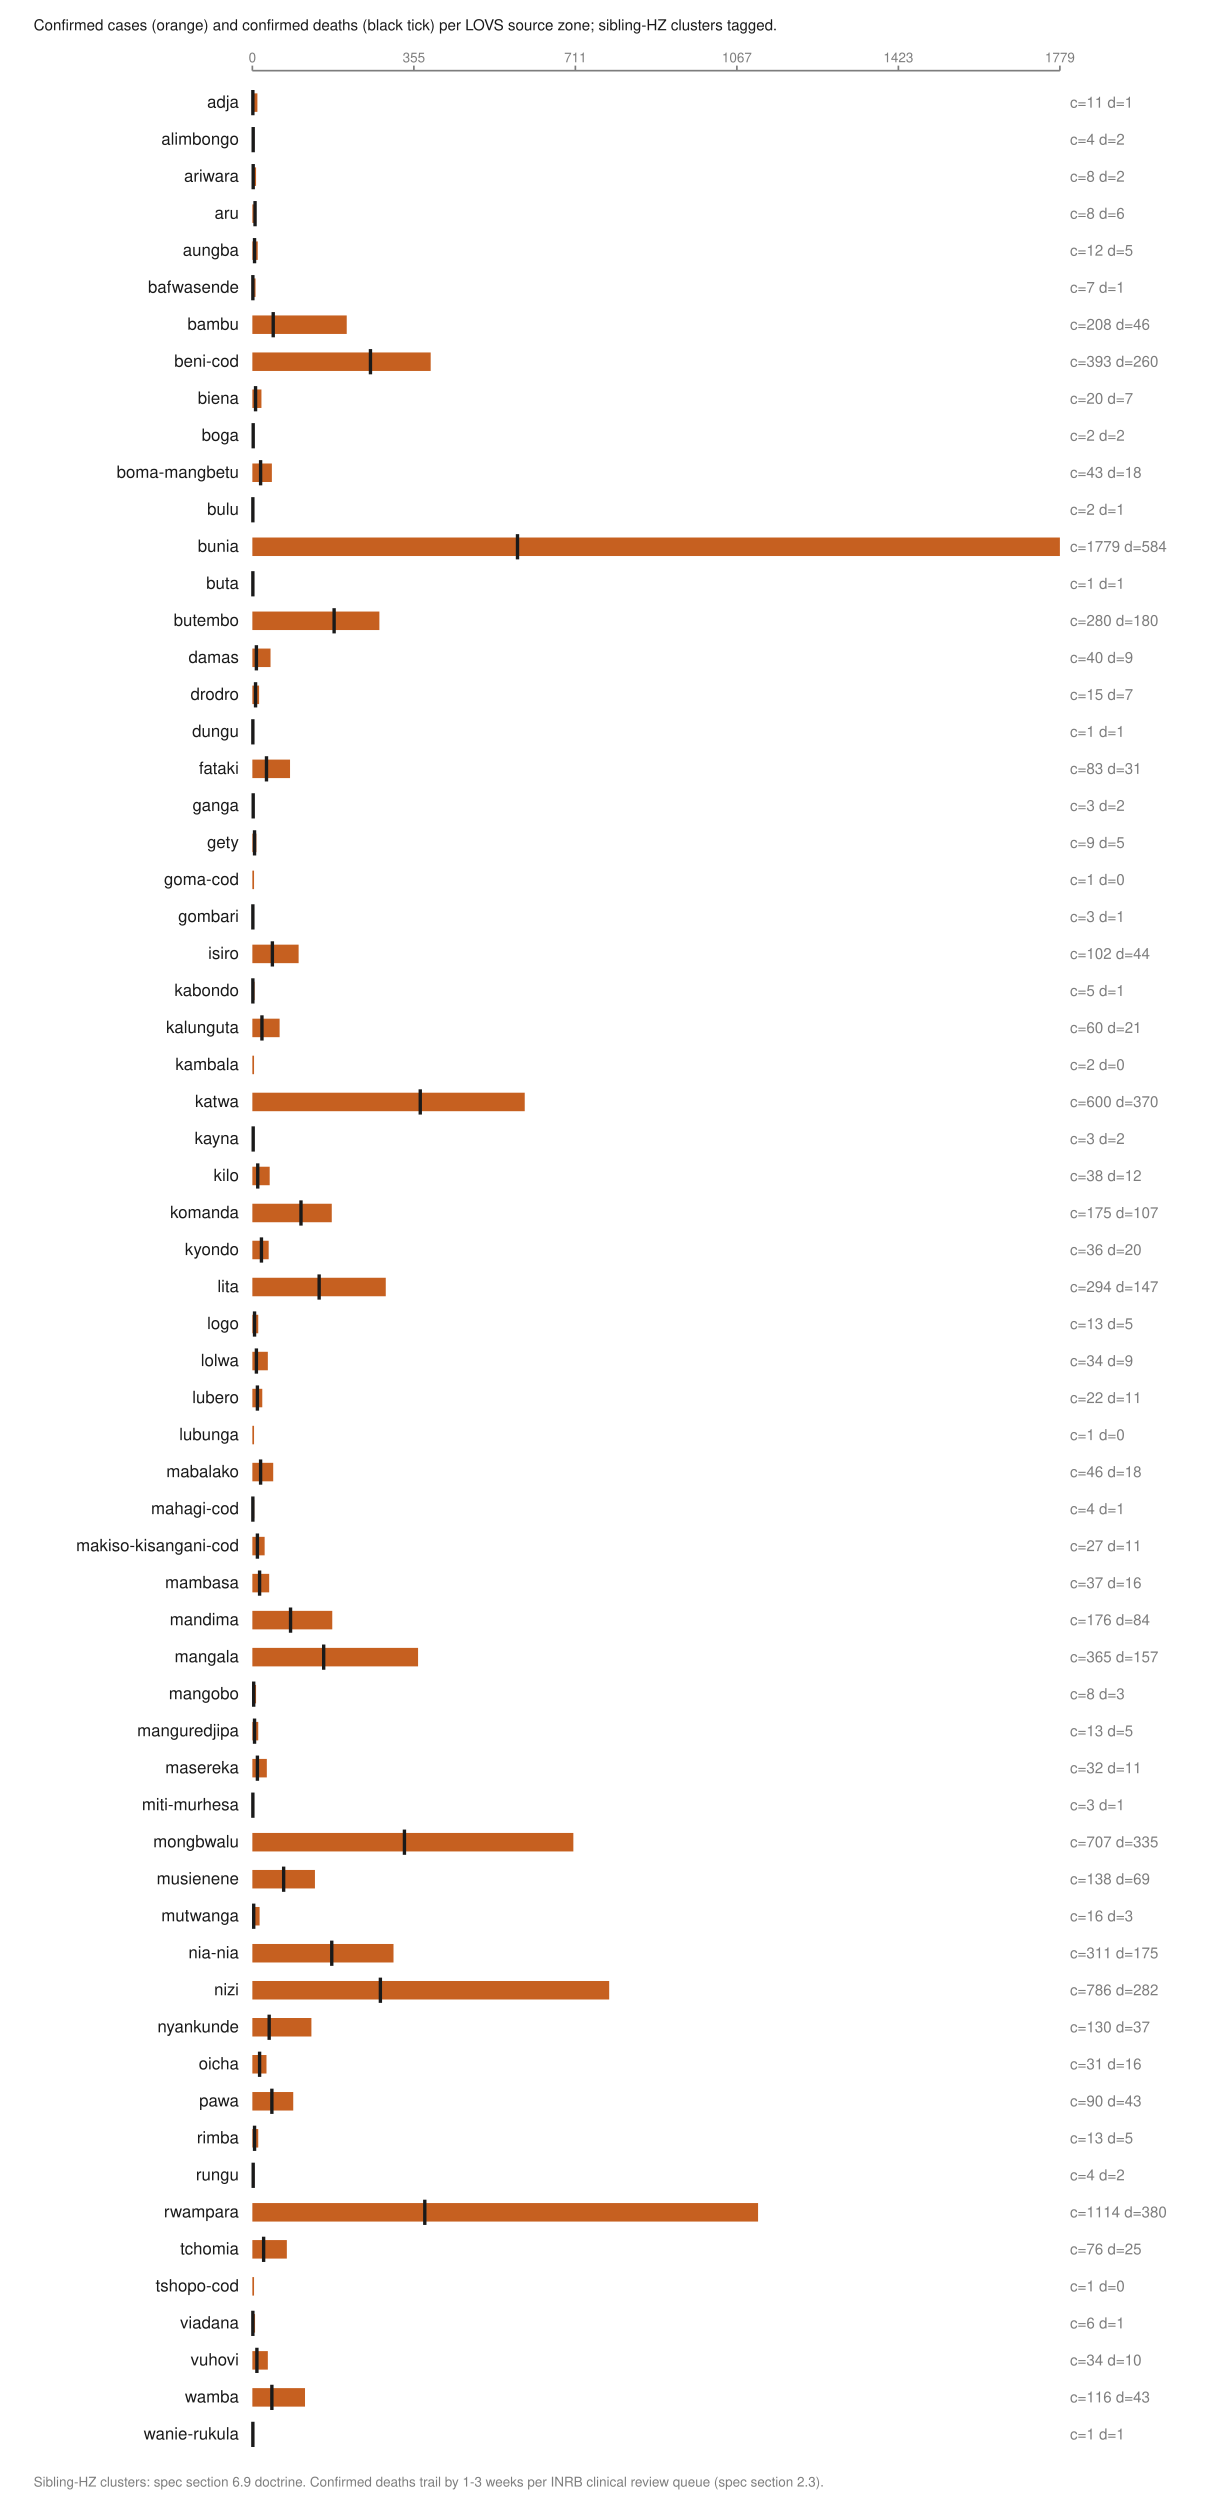
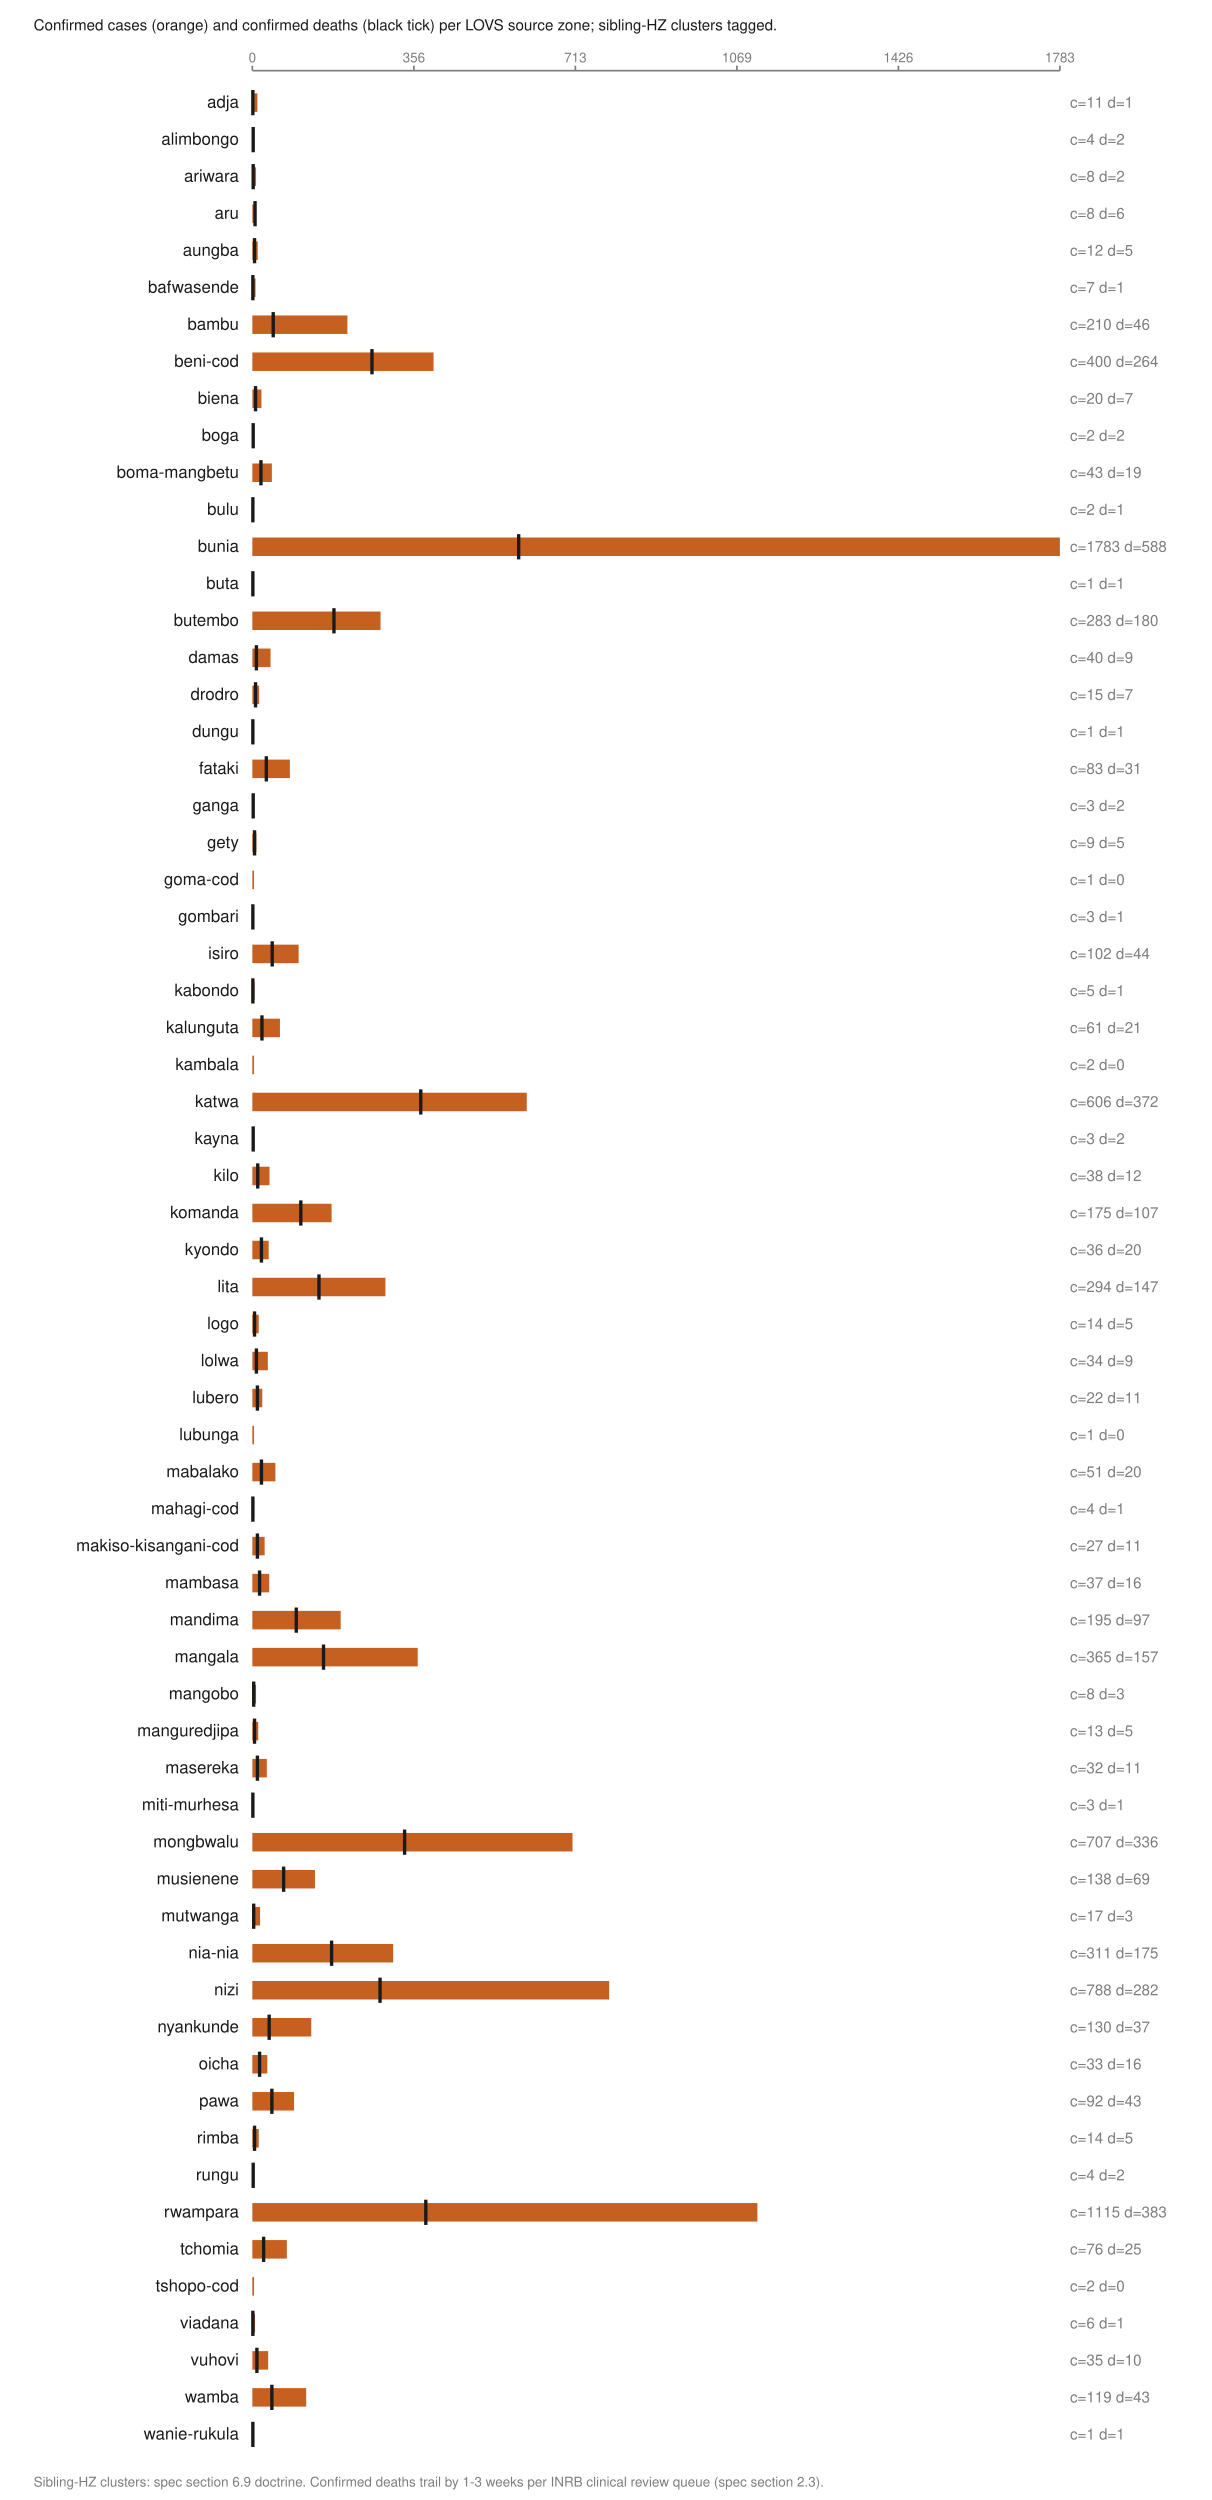
<svg xmlns="http://www.w3.org/2000/svg" viewBox="0 0 720 1486" width="720" height="1486" role="img" aria-labelledby="t">
  <text x="20.0" y="18.0" font-family="Helvetica,Arial,sans-serif" font-size="9" fill="#1a1a1a" font-weight="normal" text-anchor="start">Confirmed cases (orange) and confirmed deaths (black tick) per LOVS source zone; sibling-HZ clusters tagged.</text>
  <line x1="150.0" y1="42.0" x2="630.0" y2="42.0" stroke="#7d7d7d" stroke-width="1" />
  <line x1="150.0" y1="39.0" x2="150.0" y2="42.0" stroke="#7d7d7d" stroke-width="1" />
  <text x="150.0" y="37.0" font-family="Helvetica,Arial,sans-serif" font-size="8" fill="#7d7d7d" font-weight="normal" text-anchor="middle">0</text>
  <line x1="246.0" y1="39.0" x2="246.0" y2="42.0" stroke="#7d7d7d" stroke-width="1" />
-   <text x="246.0" y="37.0" font-family="Helvetica,Arial,sans-serif" font-size="8" fill="#7d7d7d" font-weight="normal" text-anchor="middle">355</text>
+   <text x="246.0" y="37.0" font-family="Helvetica,Arial,sans-serif" font-size="8" fill="#7d7d7d" font-weight="normal" text-anchor="middle">356</text>
  <line x1="342.0" y1="39.0" x2="342.0" y2="42.0" stroke="#7d7d7d" stroke-width="1" />
-   <text x="342.0" y="37.0" font-family="Helvetica,Arial,sans-serif" font-size="8" fill="#7d7d7d" font-weight="normal" text-anchor="middle">711</text>
+   <text x="342.0" y="37.0" font-family="Helvetica,Arial,sans-serif" font-size="8" fill="#7d7d7d" font-weight="normal" text-anchor="middle">713</text>
  <line x1="438.0" y1="39.0" x2="438.0" y2="42.0" stroke="#7d7d7d" stroke-width="1" />
-   <text x="438.0" y="37.0" font-family="Helvetica,Arial,sans-serif" font-size="8" fill="#7d7d7d" font-weight="normal" text-anchor="middle">1067</text>
+   <text x="438.0" y="37.0" font-family="Helvetica,Arial,sans-serif" font-size="8" fill="#7d7d7d" font-weight="normal" text-anchor="middle">1069</text>
  <line x1="534.0" y1="39.0" x2="534.0" y2="42.0" stroke="#7d7d7d" stroke-width="1" />
-   <text x="534.0" y="37.0" font-family="Helvetica,Arial,sans-serif" font-size="8" fill="#7d7d7d" font-weight="normal" text-anchor="middle">1423</text>
+   <text x="534.0" y="37.0" font-family="Helvetica,Arial,sans-serif" font-size="8" fill="#7d7d7d" font-weight="normal" text-anchor="middle">1426</text>
  <line x1="630.0" y1="39.0" x2="630.0" y2="42.0" stroke="#7d7d7d" stroke-width="1" />
-   <text x="630.0" y="37.0" font-family="Helvetica,Arial,sans-serif" font-size="8" fill="#7d7d7d" font-weight="normal" text-anchor="middle">1779</text>
+   <text x="630.0" y="37.0" font-family="Helvetica,Arial,sans-serif" font-size="8" fill="#7d7d7d" font-weight="normal" text-anchor="middle">1783</text>
  <text x="142.0" y="64.0" font-family="Helvetica,Arial,sans-serif" font-size="10" fill="#1a1a1a" font-weight="normal" text-anchor="end">adja</text>
  <rect x="150.0" y="55.5" width="3.0" height="11.0" fill="#c66020" />
  <line x1="150.3" y1="53.5" x2="150.3" y2="68.5" stroke="#1a1a1a" stroke-width="2" />
  <text x="636.0" y="64.0" font-family="Helvetica,Arial,sans-serif" font-size="9" fill="#7d7d7d" font-weight="normal" text-anchor="start">c=11 d=1</text>
  <text x="142.0" y="86.0" font-family="Helvetica,Arial,sans-serif" font-size="10" fill="#1a1a1a" font-weight="normal" text-anchor="end">alimbongo</text>
  <rect x="150.0" y="77.5" width="1.1" height="11.0" fill="#c66020" />
  <line x1="150.5" y1="75.5" x2="150.5" y2="90.5" stroke="#1a1a1a" stroke-width="2" />
  <text x="636.0" y="86.0" font-family="Helvetica,Arial,sans-serif" font-size="9" fill="#7d7d7d" font-weight="normal" text-anchor="start">c=4 d=2</text>
  <text x="142.0" y="108.0" font-family="Helvetica,Arial,sans-serif" font-size="10" fill="#1a1a1a" font-weight="normal" text-anchor="end">ariwara</text>
  <rect x="150.0" y="99.5" width="2.2" height="11.0" fill="#c66020" />
  <line x1="150.5" y1="97.5" x2="150.5" y2="112.5" stroke="#1a1a1a" stroke-width="2" />
  <text x="636.0" y="108.0" font-family="Helvetica,Arial,sans-serif" font-size="9" fill="#7d7d7d" font-weight="normal" text-anchor="start">c=8 d=2</text>
  <text x="142.0" y="130.0" font-family="Helvetica,Arial,sans-serif" font-size="10" fill="#1a1a1a" font-weight="normal" text-anchor="end">aru</text>
  <rect x="150.0" y="121.5" width="2.2" height="11.0" fill="#c66020" />
  <line x1="151.6" y1="119.5" x2="151.6" y2="134.5" stroke="#1a1a1a" stroke-width="2" />
  <text x="636.0" y="130.0" font-family="Helvetica,Arial,sans-serif" font-size="9" fill="#7d7d7d" font-weight="normal" text-anchor="start">c=8 d=6</text>
  <text x="142.0" y="152.0" font-family="Helvetica,Arial,sans-serif" font-size="10" fill="#1a1a1a" font-weight="normal" text-anchor="end">aungba</text>
  <rect x="150.0" y="143.5" width="3.2" height="11.0" fill="#c66020" />
  <line x1="151.3" y1="141.5" x2="151.3" y2="156.5" stroke="#1a1a1a" stroke-width="2" />
  <text x="636.0" y="152.0" font-family="Helvetica,Arial,sans-serif" font-size="9" fill="#7d7d7d" font-weight="normal" text-anchor="start">c=12 d=5</text>
  <text x="142.0" y="174.0" font-family="Helvetica,Arial,sans-serif" font-size="10" fill="#1a1a1a" font-weight="normal" text-anchor="end">bafwasende</text>
  <rect x="150.0" y="165.5" width="1.9" height="11.0" fill="#c66020" />
  <line x1="150.3" y1="163.5" x2="150.3" y2="178.5" stroke="#1a1a1a" stroke-width="2" />
  <text x="636.0" y="174.0" font-family="Helvetica,Arial,sans-serif" font-size="9" fill="#7d7d7d" font-weight="normal" text-anchor="start">c=7 d=1</text>
  <text x="142.0" y="196.0" font-family="Helvetica,Arial,sans-serif" font-size="10" fill="#1a1a1a" font-weight="normal" text-anchor="end">bambu</text>
-   <rect x="150.0" y="187.5" width="56.1" height="11.0" fill="#c66020" />
+   <rect x="150.0" y="187.5" width="56.5" height="11.0" fill="#c66020" />
  <line x1="162.4" y1="185.5" x2="162.4" y2="200.5" stroke="#1a1a1a" stroke-width="2" />
-   <text x="636.0" y="196.0" font-family="Helvetica,Arial,sans-serif" font-size="9" fill="#7d7d7d" font-weight="normal" text-anchor="start">c=208 d=46</text>
+   <text x="636.0" y="196.0" font-family="Helvetica,Arial,sans-serif" font-size="9" fill="#7d7d7d" font-weight="normal" text-anchor="start">c=210 d=46</text>
  <text x="142.0" y="218.0" font-family="Helvetica,Arial,sans-serif" font-size="10" fill="#1a1a1a" font-weight="normal" text-anchor="end">beni-cod</text>
-   <rect x="150.0" y="209.5" width="106.0" height="11.0" fill="#c66020" />
-   <line x1="220.2" y1="207.5" x2="220.2" y2="222.5" stroke="#1a1a1a" stroke-width="2" />
-   <text x="636.0" y="218.0" font-family="Helvetica,Arial,sans-serif" font-size="9" fill="#7d7d7d" font-weight="normal" text-anchor="start">c=393 d=260</text>
+   <rect x="150.0" y="209.5" width="107.7" height="11.0" fill="#c66020" />
+   <line x1="221.1" y1="207.5" x2="221.1" y2="222.5" stroke="#1a1a1a" stroke-width="2" />
+   <text x="636.0" y="218.0" font-family="Helvetica,Arial,sans-serif" font-size="9" fill="#7d7d7d" font-weight="normal" text-anchor="start">c=400 d=264</text>
  <text x="142.0" y="240.0" font-family="Helvetica,Arial,sans-serif" font-size="10" fill="#1a1a1a" font-weight="normal" text-anchor="end">biena</text>
  <rect x="150.0" y="231.5" width="5.4" height="11.0" fill="#c66020" />
  <line x1="151.9" y1="229.5" x2="151.9" y2="244.5" stroke="#1a1a1a" stroke-width="2" />
  <text x="636.0" y="240.0" font-family="Helvetica,Arial,sans-serif" font-size="9" fill="#7d7d7d" font-weight="normal" text-anchor="start">c=20 d=7</text>
  <text x="142.0" y="262.0" font-family="Helvetica,Arial,sans-serif" font-size="10" fill="#1a1a1a" font-weight="normal" text-anchor="end">boga</text>
  <rect x="150.0" y="253.5" width="1.0" height="11.0" fill="#c66020" />
  <line x1="150.5" y1="251.5" x2="150.5" y2="266.5" stroke="#1a1a1a" stroke-width="2" />
  <text x="636.0" y="262.0" font-family="Helvetica,Arial,sans-serif" font-size="9" fill="#7d7d7d" font-weight="normal" text-anchor="start">c=2 d=2</text>
  <text x="142.0" y="284.0" font-family="Helvetica,Arial,sans-serif" font-size="10" fill="#1a1a1a" font-weight="normal" text-anchor="end">boma-mangbetu</text>
  <rect x="150.0" y="275.5" width="11.6" height="11.0" fill="#c66020" />
-   <line x1="154.9" y1="273.5" x2="154.9" y2="288.5" stroke="#1a1a1a" stroke-width="2" />
-   <text x="636.0" y="284.0" font-family="Helvetica,Arial,sans-serif" font-size="9" fill="#7d7d7d" font-weight="normal" text-anchor="start">c=43 d=18</text>
+   <line x1="155.1" y1="273.5" x2="155.1" y2="288.5" stroke="#1a1a1a" stroke-width="2" />
+   <text x="636.0" y="284.0" font-family="Helvetica,Arial,sans-serif" font-size="9" fill="#7d7d7d" font-weight="normal" text-anchor="start">c=43 d=19</text>
  <text x="142.0" y="306.0" font-family="Helvetica,Arial,sans-serif" font-size="10" fill="#1a1a1a" font-weight="normal" text-anchor="end">bulu</text>
  <rect x="150.0" y="297.5" width="1.0" height="11.0" fill="#c66020" />
  <line x1="150.3" y1="295.5" x2="150.3" y2="310.5" stroke="#1a1a1a" stroke-width="2" />
  <text x="636.0" y="306.0" font-family="Helvetica,Arial,sans-serif" font-size="9" fill="#7d7d7d" font-weight="normal" text-anchor="start">c=2 d=1</text>
  <text x="142.0" y="328.0" font-family="Helvetica,Arial,sans-serif" font-size="10" fill="#1a1a1a" font-weight="normal" text-anchor="end">bunia</text>
  <rect x="150.0" y="319.5" width="480.0" height="11.0" fill="#c66020" />
-   <line x1="307.6" y1="317.5" x2="307.6" y2="332.5" stroke="#1a1a1a" stroke-width="2" />
-   <text x="636.0" y="328.0" font-family="Helvetica,Arial,sans-serif" font-size="9" fill="#7d7d7d" font-weight="normal" text-anchor="start">c=1779 d=584</text>
+   <line x1="308.3" y1="317.5" x2="308.3" y2="332.5" stroke="#1a1a1a" stroke-width="2" />
+   <text x="636.0" y="328.0" font-family="Helvetica,Arial,sans-serif" font-size="9" fill="#7d7d7d" font-weight="normal" text-anchor="start">c=1783 d=588</text>
  <text x="142.0" y="350.0" font-family="Helvetica,Arial,sans-serif" font-size="10" fill="#1a1a1a" font-weight="normal" text-anchor="end">buta</text>
  <rect x="150.0" y="341.5" width="1.0" height="11.0" fill="#c66020" />
  <line x1="150.3" y1="339.5" x2="150.3" y2="354.5" stroke="#1a1a1a" stroke-width="2" />
  <text x="636.0" y="350.0" font-family="Helvetica,Arial,sans-serif" font-size="9" fill="#7d7d7d" font-weight="normal" text-anchor="start">c=1 d=1</text>
  <text x="142.0" y="372.0" font-family="Helvetica,Arial,sans-serif" font-size="10" fill="#1a1a1a" font-weight="normal" text-anchor="end">butembo</text>
-   <rect x="150.0" y="363.5" width="75.5" height="11.0" fill="#c66020" />
-   <line x1="198.6" y1="361.5" x2="198.6" y2="376.5" stroke="#1a1a1a" stroke-width="2" />
-   <text x="636.0" y="372.0" font-family="Helvetica,Arial,sans-serif" font-size="9" fill="#7d7d7d" font-weight="normal" text-anchor="start">c=280 d=180</text>
+   <rect x="150.0" y="363.5" width="76.2" height="11.0" fill="#c66020" />
+   <line x1="198.5" y1="361.5" x2="198.5" y2="376.5" stroke="#1a1a1a" stroke-width="2" />
+   <text x="636.0" y="372.0" font-family="Helvetica,Arial,sans-serif" font-size="9" fill="#7d7d7d" font-weight="normal" text-anchor="start">c=283 d=180</text>
  <text x="142.0" y="394.0" font-family="Helvetica,Arial,sans-serif" font-size="10" fill="#1a1a1a" font-weight="normal" text-anchor="end">damas</text>
  <rect x="150.0" y="385.5" width="10.8" height="11.0" fill="#c66020" />
  <line x1="152.4" y1="383.5" x2="152.4" y2="398.5" stroke="#1a1a1a" stroke-width="2" />
  <text x="636.0" y="394.0" font-family="Helvetica,Arial,sans-serif" font-size="9" fill="#7d7d7d" font-weight="normal" text-anchor="start">c=40 d=9</text>
  <text x="142.0" y="416.0" font-family="Helvetica,Arial,sans-serif" font-size="10" fill="#1a1a1a" font-weight="normal" text-anchor="end">drodro</text>
  <rect x="150.0" y="407.5" width="4.0" height="11.0" fill="#c66020" />
  <line x1="151.9" y1="405.5" x2="151.9" y2="420.5" stroke="#1a1a1a" stroke-width="2" />
  <text x="636.0" y="416.0" font-family="Helvetica,Arial,sans-serif" font-size="9" fill="#7d7d7d" font-weight="normal" text-anchor="start">c=15 d=7</text>
  <text x="142.0" y="438.0" font-family="Helvetica,Arial,sans-serif" font-size="10" fill="#1a1a1a" font-weight="normal" text-anchor="end">dungu</text>
  <rect x="150.0" y="429.5" width="1.0" height="11.0" fill="#c66020" />
  <line x1="150.3" y1="427.5" x2="150.3" y2="442.5" stroke="#1a1a1a" stroke-width="2" />
  <text x="636.0" y="438.0" font-family="Helvetica,Arial,sans-serif" font-size="9" fill="#7d7d7d" font-weight="normal" text-anchor="start">c=1 d=1</text>
  <text x="142.0" y="460.0" font-family="Helvetica,Arial,sans-serif" font-size="10" fill="#1a1a1a" font-weight="normal" text-anchor="end">fataki</text>
-   <rect x="150.0" y="451.5" width="22.4" height="11.0" fill="#c66020" />
-   <line x1="158.4" y1="449.5" x2="158.4" y2="464.5" stroke="#1a1a1a" stroke-width="2" />
+   <rect x="150.0" y="451.5" width="22.3" height="11.0" fill="#c66020" />
+   <line x1="158.3" y1="449.5" x2="158.3" y2="464.5" stroke="#1a1a1a" stroke-width="2" />
  <text x="636.0" y="460.0" font-family="Helvetica,Arial,sans-serif" font-size="9" fill="#7d7d7d" font-weight="normal" text-anchor="start">c=83 d=31</text>
  <text x="142.0" y="482.0" font-family="Helvetica,Arial,sans-serif" font-size="10" fill="#1a1a1a" font-weight="normal" text-anchor="end">ganga</text>
  <rect x="150.0" y="473.5" width="1.0" height="11.0" fill="#c66020" />
  <line x1="150.5" y1="471.5" x2="150.5" y2="486.5" stroke="#1a1a1a" stroke-width="2" />
  <text x="636.0" y="482.0" font-family="Helvetica,Arial,sans-serif" font-size="9" fill="#7d7d7d" font-weight="normal" text-anchor="start">c=3 d=2</text>
  <text x="142.0" y="504.0" font-family="Helvetica,Arial,sans-serif" font-size="10" fill="#1a1a1a" font-weight="normal" text-anchor="end">gety</text>
  <rect x="150.0" y="495.5" width="2.4" height="11.0" fill="#c66020" />
  <line x1="151.3" y1="493.5" x2="151.3" y2="508.5" stroke="#1a1a1a" stroke-width="2" />
  <text x="636.0" y="504.0" font-family="Helvetica,Arial,sans-serif" font-size="9" fill="#7d7d7d" font-weight="normal" text-anchor="start">c=9 d=5</text>
  <text x="142.0" y="526.0" font-family="Helvetica,Arial,sans-serif" font-size="10" fill="#1a1a1a" font-weight="normal" text-anchor="end">goma-cod</text>
  <rect x="150.0" y="517.5" width="1.0" height="11.0" fill="#c66020" />
  <text x="636.0" y="526.0" font-family="Helvetica,Arial,sans-serif" font-size="9" fill="#7d7d7d" font-weight="normal" text-anchor="start">c=1 d=0</text>
  <text x="142.0" y="548.0" font-family="Helvetica,Arial,sans-serif" font-size="10" fill="#1a1a1a" font-weight="normal" text-anchor="end">gombari</text>
  <rect x="150.0" y="539.5" width="1.0" height="11.0" fill="#c66020" />
  <line x1="150.3" y1="537.5" x2="150.3" y2="552.5" stroke="#1a1a1a" stroke-width="2" />
  <text x="636.0" y="548.0" font-family="Helvetica,Arial,sans-serif" font-size="9" fill="#7d7d7d" font-weight="normal" text-anchor="start">c=3 d=1</text>
  <text x="142.0" y="570.0" font-family="Helvetica,Arial,sans-serif" font-size="10" fill="#1a1a1a" font-weight="normal" text-anchor="end">isiro</text>
  <rect x="150.0" y="561.5" width="27.5" height="11.0" fill="#c66020" />
-   <line x1="161.9" y1="559.5" x2="161.9" y2="574.5" stroke="#1a1a1a" stroke-width="2" />
+   <line x1="161.8" y1="559.5" x2="161.8" y2="574.5" stroke="#1a1a1a" stroke-width="2" />
  <text x="636.0" y="570.0" font-family="Helvetica,Arial,sans-serif" font-size="9" fill="#7d7d7d" font-weight="normal" text-anchor="start">c=102 d=44</text>
  <text x="142.0" y="592.0" font-family="Helvetica,Arial,sans-serif" font-size="10" fill="#1a1a1a" font-weight="normal" text-anchor="end">kabondo</text>
  <rect x="150.0" y="583.5" width="1.3" height="11.0" fill="#c66020" />
  <line x1="150.3" y1="581.5" x2="150.3" y2="596.5" stroke="#1a1a1a" stroke-width="2" />
  <text x="636.0" y="592.0" font-family="Helvetica,Arial,sans-serif" font-size="9" fill="#7d7d7d" font-weight="normal" text-anchor="start">c=5 d=1</text>
  <text x="142.0" y="614.0" font-family="Helvetica,Arial,sans-serif" font-size="10" fill="#1a1a1a" font-weight="normal" text-anchor="end">kalunguta</text>
-   <rect x="150.0" y="605.5" width="16.2" height="11.0" fill="#c66020" />
+   <rect x="150.0" y="605.5" width="16.4" height="11.0" fill="#c66020" />
  <line x1="155.7" y1="603.5" x2="155.7" y2="618.5" stroke="#1a1a1a" stroke-width="2" />
-   <text x="636.0" y="614.0" font-family="Helvetica,Arial,sans-serif" font-size="9" fill="#7d7d7d" font-weight="normal" text-anchor="start">c=60 d=21</text>
+   <text x="636.0" y="614.0" font-family="Helvetica,Arial,sans-serif" font-size="9" fill="#7d7d7d" font-weight="normal" text-anchor="start">c=61 d=21</text>
  <text x="142.0" y="636.0" font-family="Helvetica,Arial,sans-serif" font-size="10" fill="#1a1a1a" font-weight="normal" text-anchor="end">kambala</text>
  <rect x="150.0" y="627.5" width="1.0" height="11.0" fill="#c66020" />
  <text x="636.0" y="636.0" font-family="Helvetica,Arial,sans-serif" font-size="9" fill="#7d7d7d" font-weight="normal" text-anchor="start">c=2 d=0</text>
  <text x="142.0" y="658.0" font-family="Helvetica,Arial,sans-serif" font-size="10" fill="#1a1a1a" font-weight="normal" text-anchor="end">katwa</text>
-   <rect x="150.0" y="649.5" width="161.9" height="11.0" fill="#c66020" />
-   <line x1="249.8" y1="647.5" x2="249.8" y2="662.5" stroke="#1a1a1a" stroke-width="2" />
-   <text x="636.0" y="658.0" font-family="Helvetica,Arial,sans-serif" font-size="9" fill="#7d7d7d" font-weight="normal" text-anchor="start">c=600 d=370</text>
+   <rect x="150.0" y="649.5" width="163.1" height="11.0" fill="#c66020" />
+   <line x1="250.1" y1="647.5" x2="250.1" y2="662.5" stroke="#1a1a1a" stroke-width="2" />
+   <text x="636.0" y="658.0" font-family="Helvetica,Arial,sans-serif" font-size="9" fill="#7d7d7d" font-weight="normal" text-anchor="start">c=606 d=372</text>
  <text x="142.0" y="680.0" font-family="Helvetica,Arial,sans-serif" font-size="10" fill="#1a1a1a" font-weight="normal" text-anchor="end">kayna</text>
  <rect x="150.0" y="671.5" width="1.0" height="11.0" fill="#c66020" />
  <line x1="150.5" y1="669.5" x2="150.5" y2="684.5" stroke="#1a1a1a" stroke-width="2" />
  <text x="636.0" y="680.0" font-family="Helvetica,Arial,sans-serif" font-size="9" fill="#7d7d7d" font-weight="normal" text-anchor="start">c=3 d=2</text>
  <text x="142.0" y="702.0" font-family="Helvetica,Arial,sans-serif" font-size="10" fill="#1a1a1a" font-weight="normal" text-anchor="end">kilo</text>
-   <rect x="150.0" y="693.5" width="10.3" height="11.0" fill="#c66020" />
+   <rect x="150.0" y="693.5" width="10.2" height="11.0" fill="#c66020" />
  <line x1="153.2" y1="691.5" x2="153.2" y2="706.5" stroke="#1a1a1a" stroke-width="2" />
  <text x="636.0" y="702.0" font-family="Helvetica,Arial,sans-serif" font-size="9" fill="#7d7d7d" font-weight="normal" text-anchor="start">c=38 d=12</text>
  <text x="142.0" y="724.0" font-family="Helvetica,Arial,sans-serif" font-size="10" fill="#1a1a1a" font-weight="normal" text-anchor="end">komanda</text>
-   <rect x="150.0" y="715.5" width="47.2" height="11.0" fill="#c66020" />
-   <line x1="178.9" y1="713.5" x2="178.9" y2="728.5" stroke="#1a1a1a" stroke-width="2" />
+   <rect x="150.0" y="715.5" width="47.1" height="11.0" fill="#c66020" />
+   <line x1="178.8" y1="713.5" x2="178.8" y2="728.5" stroke="#1a1a1a" stroke-width="2" />
  <text x="636.0" y="724.0" font-family="Helvetica,Arial,sans-serif" font-size="9" fill="#7d7d7d" font-weight="normal" text-anchor="start">c=175 d=107</text>
  <text x="142.0" y="746.0" font-family="Helvetica,Arial,sans-serif" font-size="10" fill="#1a1a1a" font-weight="normal" text-anchor="end">kyondo</text>
  <rect x="150.0" y="737.5" width="9.7" height="11.0" fill="#c66020" />
  <line x1="155.4" y1="735.5" x2="155.4" y2="750.5" stroke="#1a1a1a" stroke-width="2" />
  <text x="636.0" y="746.0" font-family="Helvetica,Arial,sans-serif" font-size="9" fill="#7d7d7d" font-weight="normal" text-anchor="start">c=36 d=20</text>
  <text x="142.0" y="768.0" font-family="Helvetica,Arial,sans-serif" font-size="10" fill="#1a1a1a" font-weight="normal" text-anchor="end">lita</text>
-   <rect x="150.0" y="759.5" width="79.3" height="11.0" fill="#c66020" />
-   <line x1="189.7" y1="757.5" x2="189.7" y2="772.5" stroke="#1a1a1a" stroke-width="2" />
+   <rect x="150.0" y="759.5" width="79.1" height="11.0" fill="#c66020" />
+   <line x1="189.6" y1="757.5" x2="189.6" y2="772.5" stroke="#1a1a1a" stroke-width="2" />
  <text x="636.0" y="768.0" font-family="Helvetica,Arial,sans-serif" font-size="9" fill="#7d7d7d" font-weight="normal" text-anchor="start">c=294 d=147</text>
  <text x="142.0" y="790.0" font-family="Helvetica,Arial,sans-serif" font-size="10" fill="#1a1a1a" font-weight="normal" text-anchor="end">logo</text>
-   <rect x="150.0" y="781.5" width="3.5" height="11.0" fill="#c66020" />
+   <rect x="150.0" y="781.5" width="3.8" height="11.0" fill="#c66020" />
  <line x1="151.3" y1="779.5" x2="151.3" y2="794.5" stroke="#1a1a1a" stroke-width="2" />
-   <text x="636.0" y="790.0" font-family="Helvetica,Arial,sans-serif" font-size="9" fill="#7d7d7d" font-weight="normal" text-anchor="start">c=13 d=5</text>
+   <text x="636.0" y="790.0" font-family="Helvetica,Arial,sans-serif" font-size="9" fill="#7d7d7d" font-weight="normal" text-anchor="start">c=14 d=5</text>
  <text x="142.0" y="812.0" font-family="Helvetica,Arial,sans-serif" font-size="10" fill="#1a1a1a" font-weight="normal" text-anchor="end">lolwa</text>
  <rect x="150.0" y="803.5" width="9.2" height="11.0" fill="#c66020" />
  <line x1="152.4" y1="801.5" x2="152.4" y2="816.5" stroke="#1a1a1a" stroke-width="2" />
  <text x="636.0" y="812.0" font-family="Helvetica,Arial,sans-serif" font-size="9" fill="#7d7d7d" font-weight="normal" text-anchor="start">c=34 d=9</text>
  <text x="142.0" y="834.0" font-family="Helvetica,Arial,sans-serif" font-size="10" fill="#1a1a1a" font-weight="normal" text-anchor="end">lubero</text>
  <rect x="150.0" y="825.5" width="5.9" height="11.0" fill="#c66020" />
  <line x1="153.0" y1="823.5" x2="153.0" y2="838.5" stroke="#1a1a1a" stroke-width="2" />
  <text x="636.0" y="834.0" font-family="Helvetica,Arial,sans-serif" font-size="9" fill="#7d7d7d" font-weight="normal" text-anchor="start">c=22 d=11</text>
  <text x="142.0" y="856.0" font-family="Helvetica,Arial,sans-serif" font-size="10" fill="#1a1a1a" font-weight="normal" text-anchor="end">lubunga</text>
  <rect x="150.0" y="847.5" width="1.0" height="11.0" fill="#c66020" />
  <text x="636.0" y="856.0" font-family="Helvetica,Arial,sans-serif" font-size="9" fill="#7d7d7d" font-weight="normal" text-anchor="start">c=1 d=0</text>
  <text x="142.0" y="878.0" font-family="Helvetica,Arial,sans-serif" font-size="10" fill="#1a1a1a" font-weight="normal" text-anchor="end">mabalako</text>
-   <rect x="150.0" y="869.5" width="12.4" height="11.0" fill="#c66020" />
-   <line x1="154.9" y1="867.5" x2="154.9" y2="882.5" stroke="#1a1a1a" stroke-width="2" />
-   <text x="636.0" y="878.0" font-family="Helvetica,Arial,sans-serif" font-size="9" fill="#7d7d7d" font-weight="normal" text-anchor="start">c=46 d=18</text>
+   <rect x="150.0" y="869.5" width="13.7" height="11.0" fill="#c66020" />
+   <line x1="155.4" y1="867.5" x2="155.4" y2="882.5" stroke="#1a1a1a" stroke-width="2" />
+   <text x="636.0" y="878.0" font-family="Helvetica,Arial,sans-serif" font-size="9" fill="#7d7d7d" font-weight="normal" text-anchor="start">c=51 d=20</text>
  <text x="142.0" y="900.0" font-family="Helvetica,Arial,sans-serif" font-size="10" fill="#1a1a1a" font-weight="normal" text-anchor="end">mahagi-cod</text>
  <rect x="150.0" y="891.5" width="1.1" height="11.0" fill="#c66020" />
  <line x1="150.3" y1="889.5" x2="150.3" y2="904.5" stroke="#1a1a1a" stroke-width="2" />
  <text x="636.0" y="900.0" font-family="Helvetica,Arial,sans-serif" font-size="9" fill="#7d7d7d" font-weight="normal" text-anchor="start">c=4 d=1</text>
  <text x="142.0" y="922.0" font-family="Helvetica,Arial,sans-serif" font-size="10" fill="#1a1a1a" font-weight="normal" text-anchor="end">makiso-kisangani-cod</text>
  <rect x="150.0" y="913.5" width="7.3" height="11.0" fill="#c66020" />
  <line x1="153.0" y1="911.5" x2="153.0" y2="926.5" stroke="#1a1a1a" stroke-width="2" />
  <text x="636.0" y="922.0" font-family="Helvetica,Arial,sans-serif" font-size="9" fill="#7d7d7d" font-weight="normal" text-anchor="start">c=27 d=11</text>
  <text x="142.0" y="944.0" font-family="Helvetica,Arial,sans-serif" font-size="10" fill="#1a1a1a" font-weight="normal" text-anchor="end">mambasa</text>
  <rect x="150.0" y="935.5" width="10.0" height="11.0" fill="#c66020" />
  <line x1="154.3" y1="933.5" x2="154.3" y2="948.5" stroke="#1a1a1a" stroke-width="2" />
  <text x="636.0" y="944.0" font-family="Helvetica,Arial,sans-serif" font-size="9" fill="#7d7d7d" font-weight="normal" text-anchor="start">c=37 d=16</text>
  <text x="142.0" y="966.0" font-family="Helvetica,Arial,sans-serif" font-size="10" fill="#1a1a1a" font-weight="normal" text-anchor="end">mandima</text>
-   <rect x="150.0" y="957.5" width="47.5" height="11.0" fill="#c66020" />
-   <line x1="172.7" y1="955.5" x2="172.7" y2="970.5" stroke="#1a1a1a" stroke-width="2" />
-   <text x="636.0" y="966.0" font-family="Helvetica,Arial,sans-serif" font-size="9" fill="#7d7d7d" font-weight="normal" text-anchor="start">c=176 d=84</text>
+   <rect x="150.0" y="957.5" width="52.5" height="11.0" fill="#c66020" />
+   <line x1="176.1" y1="955.5" x2="176.1" y2="970.5" stroke="#1a1a1a" stroke-width="2" />
+   <text x="636.0" y="966.0" font-family="Helvetica,Arial,sans-serif" font-size="9" fill="#7d7d7d" font-weight="normal" text-anchor="start">c=195 d=97</text>
  <text x="142.0" y="988.0" font-family="Helvetica,Arial,sans-serif" font-size="10" fill="#1a1a1a" font-weight="normal" text-anchor="end">mangala</text>
-   <rect x="150.0" y="979.5" width="98.5" height="11.0" fill="#c66020" />
-   <line x1="192.4" y1="977.5" x2="192.4" y2="992.5" stroke="#1a1a1a" stroke-width="2" />
+   <rect x="150.0" y="979.5" width="98.3" height="11.0" fill="#c66020" />
+   <line x1="192.3" y1="977.5" x2="192.3" y2="992.5" stroke="#1a1a1a" stroke-width="2" />
  <text x="636.0" y="988.0" font-family="Helvetica,Arial,sans-serif" font-size="9" fill="#7d7d7d" font-weight="normal" text-anchor="start">c=365 d=157</text>
  <text x="142.0" y="1010.0" font-family="Helvetica,Arial,sans-serif" font-size="10" fill="#1a1a1a" font-weight="normal" text-anchor="end">mangobo</text>
  <rect x="150.0" y="1001.5" width="2.2" height="11.0" fill="#c66020" />
  <line x1="150.8" y1="999.5" x2="150.8" y2="1014.5" stroke="#1a1a1a" stroke-width="2" />
  <text x="636.0" y="1010.0" font-family="Helvetica,Arial,sans-serif" font-size="9" fill="#7d7d7d" font-weight="normal" text-anchor="start">c=8 d=3</text>
  <text x="142.0" y="1032.0" font-family="Helvetica,Arial,sans-serif" font-size="10" fill="#1a1a1a" font-weight="normal" text-anchor="end">manguredjipa</text>
  <rect x="150.0" y="1023.5" width="3.5" height="11.0" fill="#c66020" />
  <line x1="151.3" y1="1021.5" x2="151.3" y2="1036.5" stroke="#1a1a1a" stroke-width="2" />
  <text x="636.0" y="1032.0" font-family="Helvetica,Arial,sans-serif" font-size="9" fill="#7d7d7d" font-weight="normal" text-anchor="start">c=13 d=5</text>
  <text x="142.0" y="1054.0" font-family="Helvetica,Arial,sans-serif" font-size="10" fill="#1a1a1a" font-weight="normal" text-anchor="end">masereka</text>
  <rect x="150.0" y="1045.5" width="8.6" height="11.0" fill="#c66020" />
  <line x1="153.0" y1="1043.5" x2="153.0" y2="1058.5" stroke="#1a1a1a" stroke-width="2" />
  <text x="636.0" y="1054.0" font-family="Helvetica,Arial,sans-serif" font-size="9" fill="#7d7d7d" font-weight="normal" text-anchor="start">c=32 d=11</text>
  <text x="142.0" y="1076.0" font-family="Helvetica,Arial,sans-serif" font-size="10" fill="#1a1a1a" font-weight="normal" text-anchor="end">miti-murhesa</text>
  <rect x="150.0" y="1067.5" width="1.0" height="11.0" fill="#c66020" />
  <line x1="150.3" y1="1065.5" x2="150.3" y2="1080.5" stroke="#1a1a1a" stroke-width="2" />
  <text x="636.0" y="1076.0" font-family="Helvetica,Arial,sans-serif" font-size="9" fill="#7d7d7d" font-weight="normal" text-anchor="start">c=3 d=1</text>
  <text x="142.0" y="1098.0" font-family="Helvetica,Arial,sans-serif" font-size="10" fill="#1a1a1a" font-weight="normal" text-anchor="end">mongbwalu</text>
-   <rect x="150.0" y="1089.5" width="190.8" height="11.0" fill="#c66020" />
-   <line x1="240.4" y1="1087.5" x2="240.4" y2="1102.5" stroke="#1a1a1a" stroke-width="2" />
-   <text x="636.0" y="1098.0" font-family="Helvetica,Arial,sans-serif" font-size="9" fill="#7d7d7d" font-weight="normal" text-anchor="start">c=707 d=335</text>
+   <rect x="150.0" y="1089.5" width="190.3" height="11.0" fill="#c66020" />
+   <line x1="240.5" y1="1087.5" x2="240.5" y2="1102.5" stroke="#1a1a1a" stroke-width="2" />
+   <text x="636.0" y="1098.0" font-family="Helvetica,Arial,sans-serif" font-size="9" fill="#7d7d7d" font-weight="normal" text-anchor="start">c=707 d=336</text>
  <text x="142.0" y="1120.0" font-family="Helvetica,Arial,sans-serif" font-size="10" fill="#1a1a1a" font-weight="normal" text-anchor="end">musienene</text>
  <rect x="150.0" y="1111.5" width="37.2" height="11.0" fill="#c66020" />
  <line x1="168.6" y1="1109.5" x2="168.6" y2="1124.5" stroke="#1a1a1a" stroke-width="2" />
  <text x="636.0" y="1120.0" font-family="Helvetica,Arial,sans-serif" font-size="9" fill="#7d7d7d" font-weight="normal" text-anchor="start">c=138 d=69</text>
  <text x="142.0" y="1142.0" font-family="Helvetica,Arial,sans-serif" font-size="10" fill="#1a1a1a" font-weight="normal" text-anchor="end">mutwanga</text>
-   <rect x="150.0" y="1133.5" width="4.3" height="11.0" fill="#c66020" />
+   <rect x="150.0" y="1133.5" width="4.6" height="11.0" fill="#c66020" />
  <line x1="150.8" y1="1131.5" x2="150.8" y2="1146.5" stroke="#1a1a1a" stroke-width="2" />
-   <text x="636.0" y="1142.0" font-family="Helvetica,Arial,sans-serif" font-size="9" fill="#7d7d7d" font-weight="normal" text-anchor="start">c=16 d=3</text>
+   <text x="636.0" y="1142.0" font-family="Helvetica,Arial,sans-serif" font-size="9" fill="#7d7d7d" font-weight="normal" text-anchor="start">c=17 d=3</text>
  <text x="142.0" y="1164.0" font-family="Helvetica,Arial,sans-serif" font-size="10" fill="#1a1a1a" font-weight="normal" text-anchor="end">nia-nia</text>
-   <rect x="150.0" y="1155.5" width="83.9" height="11.0" fill="#c66020" />
-   <line x1="197.2" y1="1153.5" x2="197.2" y2="1168.5" stroke="#1a1a1a" stroke-width="2" />
+   <rect x="150.0" y="1155.5" width="83.7" height="11.0" fill="#c66020" />
+   <line x1="197.1" y1="1153.5" x2="197.1" y2="1168.5" stroke="#1a1a1a" stroke-width="2" />
  <text x="636.0" y="1164.0" font-family="Helvetica,Arial,sans-serif" font-size="9" fill="#7d7d7d" font-weight="normal" text-anchor="start">c=311 d=175</text>
  <text x="142.0" y="1186.0" font-family="Helvetica,Arial,sans-serif" font-size="10" fill="#1a1a1a" font-weight="normal" text-anchor="end">nizi</text>
  <rect x="150.0" y="1177.5" width="212.1" height="11.0" fill="#c66020" />
-   <line x1="226.1" y1="1175.5" x2="226.1" y2="1190.5" stroke="#1a1a1a" stroke-width="2" />
-   <text x="636.0" y="1186.0" font-family="Helvetica,Arial,sans-serif" font-size="9" fill="#7d7d7d" font-weight="normal" text-anchor="start">c=786 d=282</text>
+   <line x1="225.9" y1="1175.5" x2="225.9" y2="1190.5" stroke="#1a1a1a" stroke-width="2" />
+   <text x="636.0" y="1186.0" font-family="Helvetica,Arial,sans-serif" font-size="9" fill="#7d7d7d" font-weight="normal" text-anchor="start">c=788 d=282</text>
  <text x="142.0" y="1208.0" font-family="Helvetica,Arial,sans-serif" font-size="10" fill="#1a1a1a" font-weight="normal" text-anchor="end">nyankunde</text>
-   <rect x="150.0" y="1199.5" width="35.1" height="11.0" fill="#c66020" />
+   <rect x="150.0" y="1199.5" width="35.0" height="11.0" fill="#c66020" />
  <line x1="160.0" y1="1197.5" x2="160.0" y2="1212.5" stroke="#1a1a1a" stroke-width="2" />
  <text x="636.0" y="1208.0" font-family="Helvetica,Arial,sans-serif" font-size="9" fill="#7d7d7d" font-weight="normal" text-anchor="start">c=130 d=37</text>
  <text x="142.0" y="1230.0" font-family="Helvetica,Arial,sans-serif" font-size="10" fill="#1a1a1a" font-weight="normal" text-anchor="end">oicha</text>
-   <rect x="150.0" y="1221.5" width="8.4" height="11.0" fill="#c66020" />
+   <rect x="150.0" y="1221.5" width="8.9" height="11.0" fill="#c66020" />
  <line x1="154.3" y1="1219.5" x2="154.3" y2="1234.5" stroke="#1a1a1a" stroke-width="2" />
-   <text x="636.0" y="1230.0" font-family="Helvetica,Arial,sans-serif" font-size="9" fill="#7d7d7d" font-weight="normal" text-anchor="start">c=31 d=16</text>
+   <text x="636.0" y="1230.0" font-family="Helvetica,Arial,sans-serif" font-size="9" fill="#7d7d7d" font-weight="normal" text-anchor="start">c=33 d=16</text>
  <text x="142.0" y="1252.0" font-family="Helvetica,Arial,sans-serif" font-size="10" fill="#1a1a1a" font-weight="normal" text-anchor="end">pawa</text>
-   <rect x="150.0" y="1243.5" width="24.3" height="11.0" fill="#c66020" />
+   <rect x="150.0" y="1243.5" width="24.8" height="11.0" fill="#c66020" />
  <line x1="161.6" y1="1241.5" x2="161.6" y2="1256.5" stroke="#1a1a1a" stroke-width="2" />
-   <text x="636.0" y="1252.0" font-family="Helvetica,Arial,sans-serif" font-size="9" fill="#7d7d7d" font-weight="normal" text-anchor="start">c=90 d=43</text>
+   <text x="636.0" y="1252.0" font-family="Helvetica,Arial,sans-serif" font-size="9" fill="#7d7d7d" font-weight="normal" text-anchor="start">c=92 d=43</text>
  <text x="142.0" y="1274.0" font-family="Helvetica,Arial,sans-serif" font-size="10" fill="#1a1a1a" font-weight="normal" text-anchor="end">rimba</text>
-   <rect x="150.0" y="1265.5" width="3.5" height="11.0" fill="#c66020" />
+   <rect x="150.0" y="1265.5" width="3.8" height="11.0" fill="#c66020" />
  <line x1="151.3" y1="1263.5" x2="151.3" y2="1278.5" stroke="#1a1a1a" stroke-width="2" />
-   <text x="636.0" y="1274.0" font-family="Helvetica,Arial,sans-serif" font-size="9" fill="#7d7d7d" font-weight="normal" text-anchor="start">c=13 d=5</text>
+   <text x="636.0" y="1274.0" font-family="Helvetica,Arial,sans-serif" font-size="9" fill="#7d7d7d" font-weight="normal" text-anchor="start">c=14 d=5</text>
  <text x="142.0" y="1296.0" font-family="Helvetica,Arial,sans-serif" font-size="10" fill="#1a1a1a" font-weight="normal" text-anchor="end">rungu</text>
  <rect x="150.0" y="1287.5" width="1.1" height="11.0" fill="#c66020" />
  <line x1="150.5" y1="1285.5" x2="150.5" y2="1300.5" stroke="#1a1a1a" stroke-width="2" />
  <text x="636.0" y="1296.0" font-family="Helvetica,Arial,sans-serif" font-size="9" fill="#7d7d7d" font-weight="normal" text-anchor="start">c=4 d=2</text>
  <text x="142.0" y="1318.0" font-family="Helvetica,Arial,sans-serif" font-size="10" fill="#1a1a1a" font-weight="normal" text-anchor="end">rwampara</text>
-   <rect x="150.0" y="1309.5" width="300.6" height="11.0" fill="#c66020" />
-   <line x1="252.5" y1="1307.5" x2="252.5" y2="1322.5" stroke="#1a1a1a" stroke-width="2" />
-   <text x="636.0" y="1318.0" font-family="Helvetica,Arial,sans-serif" font-size="9" fill="#7d7d7d" font-weight="normal" text-anchor="start">c=1114 d=380</text>
+   <rect x="150.0" y="1309.5" width="300.2" height="11.0" fill="#c66020" />
+   <line x1="253.1" y1="1307.5" x2="253.1" y2="1322.5" stroke="#1a1a1a" stroke-width="2" />
+   <text x="636.0" y="1318.0" font-family="Helvetica,Arial,sans-serif" font-size="9" fill="#7d7d7d" font-weight="normal" text-anchor="start">c=1115 d=383</text>
  <text x="142.0" y="1340.0" font-family="Helvetica,Arial,sans-serif" font-size="10" fill="#1a1a1a" font-weight="normal" text-anchor="end">tchomia</text>
  <rect x="150.0" y="1331.5" width="20.5" height="11.0" fill="#c66020" />
  <line x1="156.7" y1="1329.5" x2="156.7" y2="1344.5" stroke="#1a1a1a" stroke-width="2" />
  <text x="636.0" y="1340.0" font-family="Helvetica,Arial,sans-serif" font-size="9" fill="#7d7d7d" font-weight="normal" text-anchor="start">c=76 d=25</text>
  <text x="142.0" y="1362.0" font-family="Helvetica,Arial,sans-serif" font-size="10" fill="#1a1a1a" font-weight="normal" text-anchor="end">tshopo-cod</text>
  <rect x="150.0" y="1353.5" width="1.0" height="11.0" fill="#c66020" />
-   <text x="636.0" y="1362.0" font-family="Helvetica,Arial,sans-serif" font-size="9" fill="#7d7d7d" font-weight="normal" text-anchor="start">c=1 d=0</text>
+   <text x="636.0" y="1362.0" font-family="Helvetica,Arial,sans-serif" font-size="9" fill="#7d7d7d" font-weight="normal" text-anchor="start">c=2 d=0</text>
  <text x="142.0" y="1384.0" font-family="Helvetica,Arial,sans-serif" font-size="10" fill="#1a1a1a" font-weight="normal" text-anchor="end">viadana</text>
  <rect x="150.0" y="1375.5" width="1.6" height="11.0" fill="#c66020" />
  <line x1="150.3" y1="1373.5" x2="150.3" y2="1388.5" stroke="#1a1a1a" stroke-width="2" />
  <text x="636.0" y="1384.0" font-family="Helvetica,Arial,sans-serif" font-size="9" fill="#7d7d7d" font-weight="normal" text-anchor="start">c=6 d=1</text>
  <text x="142.0" y="1406.0" font-family="Helvetica,Arial,sans-serif" font-size="10" fill="#1a1a1a" font-weight="normal" text-anchor="end">vuhovi</text>
-   <rect x="150.0" y="1397.5" width="9.2" height="11.0" fill="#c66020" />
+   <rect x="150.0" y="1397.5" width="9.4" height="11.0" fill="#c66020" />
  <line x1="152.7" y1="1395.5" x2="152.7" y2="1410.5" stroke="#1a1a1a" stroke-width="2" />
-   <text x="636.0" y="1406.0" font-family="Helvetica,Arial,sans-serif" font-size="9" fill="#7d7d7d" font-weight="normal" text-anchor="start">c=34 d=10</text>
+   <text x="636.0" y="1406.0" font-family="Helvetica,Arial,sans-serif" font-size="9" fill="#7d7d7d" font-weight="normal" text-anchor="start">c=35 d=10</text>
  <text x="142.0" y="1428.0" font-family="Helvetica,Arial,sans-serif" font-size="10" fill="#1a1a1a" font-weight="normal" text-anchor="end">wamba</text>
-   <rect x="150.0" y="1419.5" width="31.3" height="11.0" fill="#c66020" />
+   <rect x="150.0" y="1419.5" width="32.0" height="11.0" fill="#c66020" />
  <line x1="161.6" y1="1417.5" x2="161.6" y2="1432.5" stroke="#1a1a1a" stroke-width="2" />
-   <text x="636.0" y="1428.0" font-family="Helvetica,Arial,sans-serif" font-size="9" fill="#7d7d7d" font-weight="normal" text-anchor="start">c=116 d=43</text>
+   <text x="636.0" y="1428.0" font-family="Helvetica,Arial,sans-serif" font-size="9" fill="#7d7d7d" font-weight="normal" text-anchor="start">c=119 d=43</text>
  <text x="142.0" y="1450.0" font-family="Helvetica,Arial,sans-serif" font-size="10" fill="#1a1a1a" font-weight="normal" text-anchor="end">wanie-rukula</text>
  <rect x="150.0" y="1441.5" width="1.0" height="11.0" fill="#c66020" />
  <line x1="150.3" y1="1439.5" x2="150.3" y2="1454.5" stroke="#1a1a1a" stroke-width="2" />
  <text x="636.0" y="1450.0" font-family="Helvetica,Arial,sans-serif" font-size="9" fill="#7d7d7d" font-weight="normal" text-anchor="start">c=1 d=1</text>
  <text x="20.0" y="1478.0" font-family="Helvetica,Arial,sans-serif" font-size="8" fill="#7d7d7d" font-weight="normal" text-anchor="start">Sibling-HZ clusters: spec section 6.9 doctrine. Confirmed deaths trail by 1-3 weeks per INRB clinical review queue (spec section 2.3).</text>
</svg>
